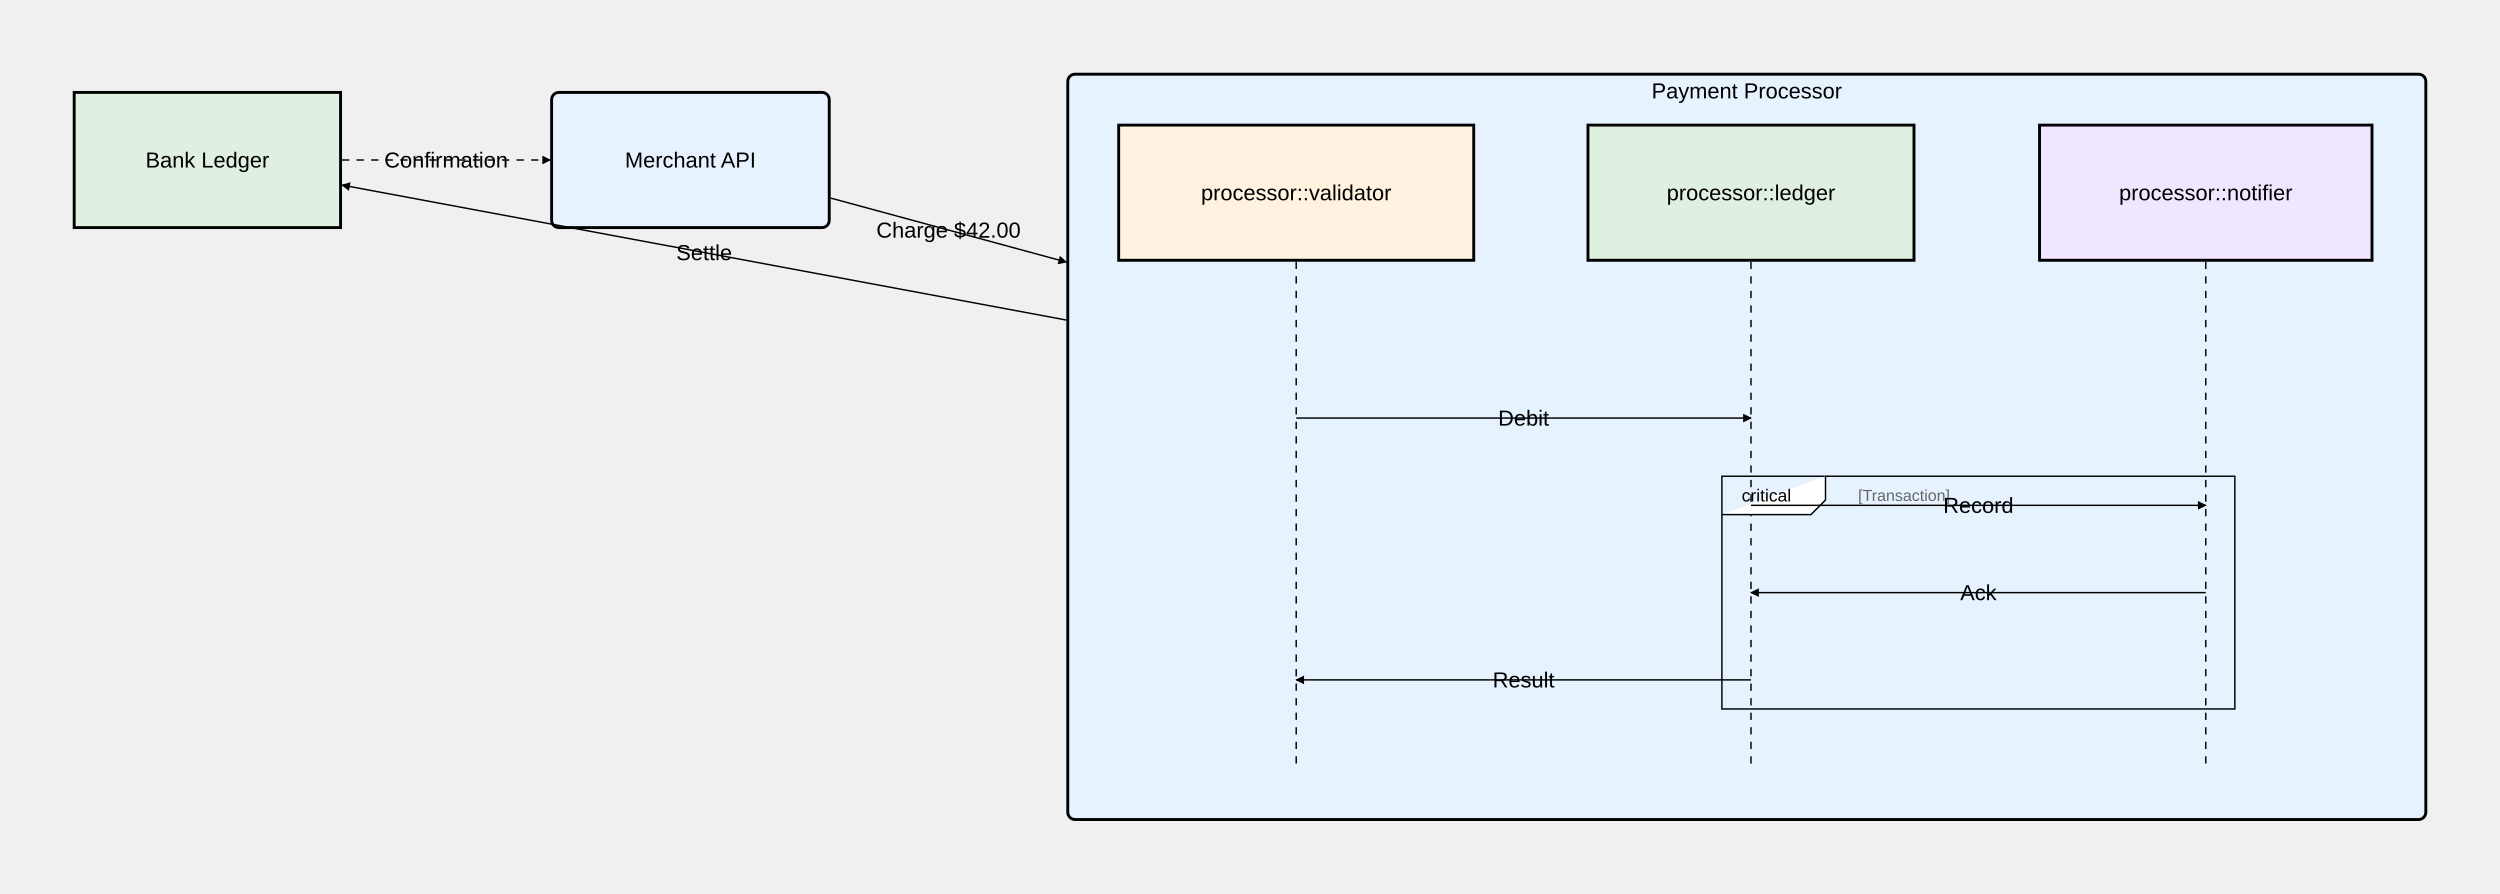
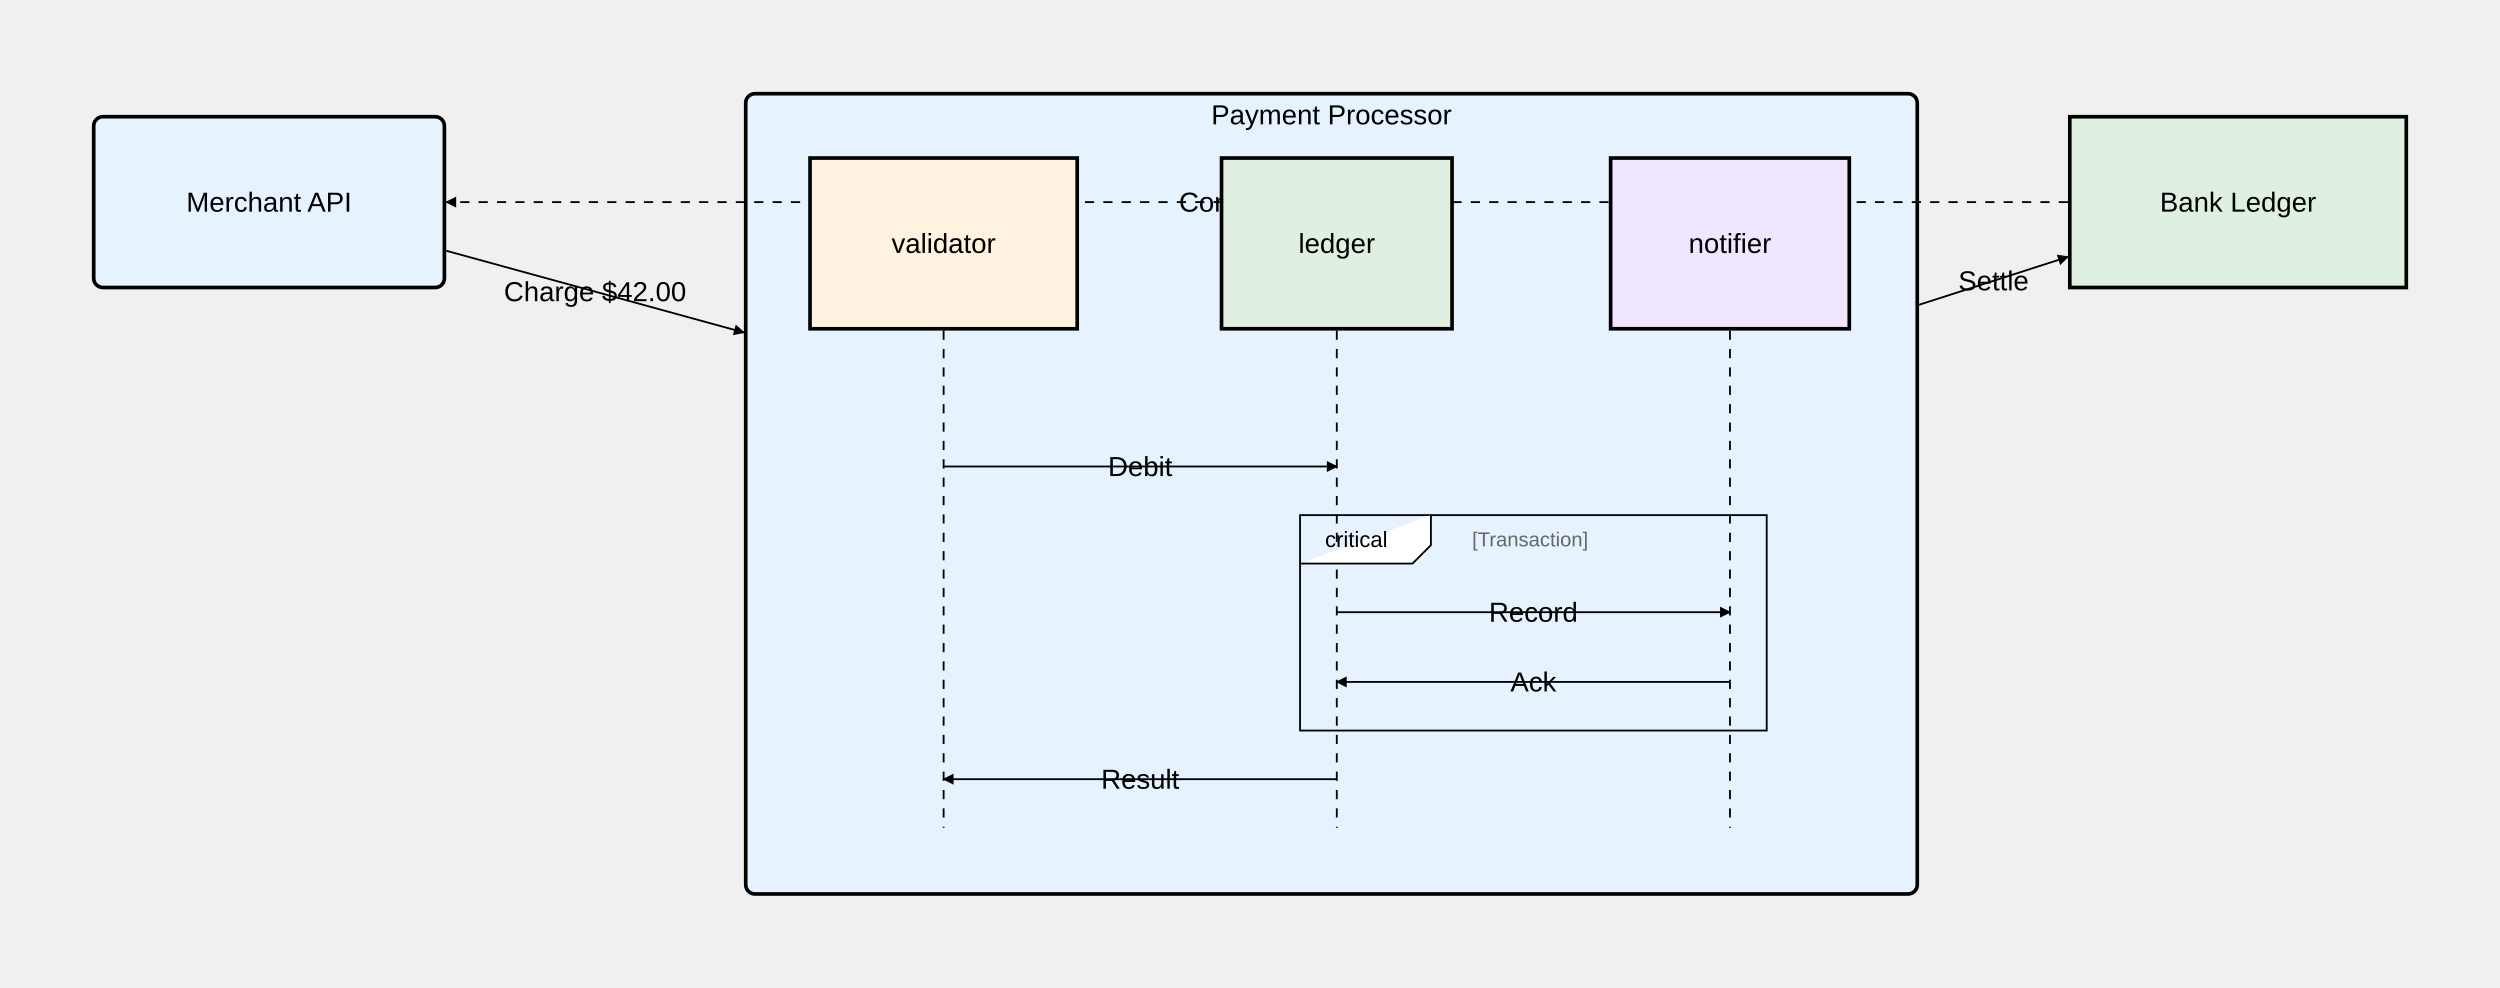
- <svg xmlns="http://www.w3.org/2000/svg" height="614.414" viewBox="0 0 1718.72 614.414" width="1718.72">
+ <svg xmlns="http://www.w3.org/2000/svg" height="537.538" viewBox="0 0 1360.604 537.538" width="1360.604">
  <defs>
    <clipPath id="clip-layer-0">
-       <rect height="442.414" width="863.637" x="0" y="12.529" />
+       <rect height="365.538" width="567.602" x="0" y="12.529" />
    </clipPath>
  </defs>
  <defs>
    <marker id="arrow-right-black" markerHeight="6" markerWidth="6" orient="auto" refX="9" refY="5" viewBox="0 0 10 10">
      <path d="M 0 0 L 10 5 L 0 10 z" fill="black" fill-opacity="1" />
    </marker>
  </defs>
  <g transform="translate(50, 62.52875)">
    <g>
      <g>
        <g data-layer="content">
-           <rect fill="rgb(224, 240, 224)" fill-opacity="1" height="92.943" rx="0" stroke="black" stroke-linecap="butt" stroke-linejoin="miter" stroke-opacity="1" stroke-width="2" width="183.134" x="1" y="1" />
-           <rect fill="rgb(230, 243, 255)" fill-opacity="1" height="92.943" rx="5" stroke="black" stroke-linecap="butt" stroke-linejoin="miter" stroke-opacity="1" stroke-width="2" width="190.859" x="329.23" y="1" />
-           <rect fill="rgb(230, 243, 255)" fill-opacity="1" height="512.414" rx="5" stroke="black" stroke-linecap="butt" stroke-linejoin="miter" stroke-opacity="1" stroke-width="2" width="933.637" x="684.082" y="-11.529" />
+           <rect fill="rgb(230, 243, 255)" fill-opacity="1" height="92.943" rx="5" stroke="black" stroke-linecap="butt" stroke-linejoin="miter" stroke-opacity="1" stroke-width="2" width="190.859" x="1" y="1" />
+           <rect fill="rgb(224, 240, 224)" fill-opacity="1" height="92.943" rx="0" stroke="black" stroke-linecap="butt" stroke-linejoin="miter" stroke-opacity="1" stroke-width="2" width="183.134" x="1076.469" y="1" />
+           <rect fill="rgb(230, 243, 255)" fill-opacity="1" height="435.538" rx="5" stroke="black" stroke-linecap="butt" stroke-linejoin="miter" stroke-opacity="1" stroke-width="2" width="637.602" x="355.853" y="-11.529" />
        </g>
        <g data-layer="arrow">
-           <path d="M 521.089 73.656 L 683.082 117.645" fill="none" marker-end="url(#arrow-right-black)" stroke="black" stroke-linecap="butt" stroke-linejoin="miter" stroke-opacity="1" stroke-width="1" />
-           <path d="M 683.082 157.506 L 185.134 64.72" fill="none" marker-end="url(#arrow-right-black)" stroke="black" stroke-linecap="butt" stroke-linejoin="miter" stroke-opacity="1" stroke-width="1" />
-           <path d="M 185.134 47.471 L 328.23 47.471" fill="none" marker-end="url(#arrow-right-black)" stroke="black" stroke-dasharray="5,5" stroke-linecap="butt" stroke-linejoin="miter" stroke-opacity="1" stroke-width="1" />
+           <path d="M 192.859 73.949 L 354.853 118.429" fill="none" marker-end="url(#arrow-right-black)" stroke="black" stroke-linecap="butt" stroke-linejoin="miter" stroke-opacity="1" stroke-width="1" />
+           <path d="M 994.454 103.329 L 1075.469 77.259" fill="none" marker-end="url(#arrow-right-black)" stroke="black" stroke-linecap="butt" stroke-linejoin="miter" stroke-opacity="1" stroke-width="1" />
+           <path d="M 1075.469 47.471 L 192.859 47.471" fill="none" marker-end="url(#arrow-right-black)" stroke="black" stroke-dasharray="5,5" stroke-linecap="butt" stroke-linejoin="miter" stroke-opacity="1" stroke-width="1" />
        </g>
        <g data-layer="text">
-           <text dominant-baseline="central" font-family="Arial" font-size="15" text-anchor="middle" x="92.567" y="24.529">
-             <tspan dy="22.943" x="92.567">Bank Ledger</tspan>
+           <text dominant-baseline="central" font-family="Arial" font-size="15" text-anchor="middle" x="96.43" y="24.529">
+             <tspan dy="22.943" x="96.43">Merchant API</tspan>
          </text>
-           <text dominant-baseline="central" font-family="Arial" font-size="15" text-anchor="middle" x="424.659" y="24.529">
-             <tspan dy="22.943" x="424.659">Merchant API</tspan>
+           <text dominant-baseline="central" font-family="Arial" font-size="15" text-anchor="middle" x="1168.036" y="24.529">
+             <tspan dy="22.943" x="1168.036">Bank Ledger</tspan>
          </text>
-           <text dominant-baseline="central" font-family="Arial" font-size="15" text-anchor="middle" x="1150.901" y="-23">
-             <tspan dy="22.943" x="1150.901">Payment Processor</tspan>
+           <text dominant-baseline="central" font-family="Arial" font-size="15" text-anchor="middle" x="674.654" y="-23">
+             <tspan dy="22.943" x="674.654">Payment Processor</tspan>
          </text>
-           <text dominant-baseline="central" font-family="Arial" font-size="15" text-anchor="middle" x="602.086" y="72.708">
-             <tspan dy="22.943" x="602.086">Charge $42.00</tspan>
+           <text dominant-baseline="central" font-family="Arial" font-size="15" text-anchor="middle" x="273.856" y="73.247">
+             <tspan dy="22.943" x="273.856">Charge $42.00</tspan>
          </text>
-           <text dominant-baseline="central" font-family="Arial" font-size="15" text-anchor="middle" x="434.108" y="88.171">
-             <tspan dy="22.943" x="434.108">Settle</tspan>
+           <text dominant-baseline="central" font-family="Arial" font-size="15" text-anchor="middle" x="1034.962" y="67.352">
+             <tspan dy="22.943" x="1034.962">Settle</tspan>
          </text>
-           <text dominant-baseline="central" font-family="Arial" font-size="15" text-anchor="middle" x="256.682" y="24.529">
-             <tspan dy="22.943" x="256.682">Confirmation</tspan>
+           <text dominant-baseline="central" font-family="Arial" font-size="15" text-anchor="middle" x="634.164" y="24.529">
+             <tspan dy="22.943" x="634.164">Confirmation</tspan>
          </text>
        </g>
      </g>
    </g>
-     <g clip-path="url(#clip-layer-0)" transform="translate(718.0825, 9.942505)">
+     <g clip-path="url(#clip-layer-0)" transform="translate(389.8526, 9.942505)">
      <g>
        <g data-layer="lifeline">
-           <line fill-opacity="1" stroke="black" stroke-dasharray="5,5" stroke-linecap="butt" stroke-linejoin="miter" stroke-opacity="1" stroke-width="1" x1="435.701" x2="435.701" y1="107.471" y2="454.942" />
-           <line fill-opacity="1" stroke="black" stroke-dasharray="5,5" stroke-linecap="butt" stroke-linejoin="miter" stroke-opacity="1" stroke-width="1" x1="123.043" x2="123.043" y1="107.471" y2="454.942" />
-           <line fill-opacity="1" stroke="black" stroke-dasharray="5,5" stroke-linecap="butt" stroke-linejoin="miter" stroke-opacity="1" stroke-width="1" x1="748.358" x2="748.358" y1="107.471" y2="454.942" />
+           <line fill-opacity="1" stroke="black" stroke-dasharray="5,5" stroke-linecap="butt" stroke-linejoin="miter" stroke-opacity="1" stroke-width="1" x1="287.683" x2="287.683" y1="107.471" y2="378.067" />
+           <line fill-opacity="1" stroke="black" stroke-dasharray="5,5" stroke-linecap="butt" stroke-linejoin="miter" stroke-opacity="1" stroke-width="1" x1="73.703" x2="73.703" y1="107.471" y2="378.067" />
+           <line fill-opacity="1" stroke="black" stroke-dasharray="5,5" stroke-linecap="butt" stroke-linejoin="miter" stroke-opacity="1" stroke-width="1" x1="501.662" x2="501.662" y1="107.471" y2="378.067" />
        </g>
        <g data-layer="content">
-           <rect fill="rgb(224, 240, 224)" fill-opacity="1" height="92.943" rx="0" stroke="black" stroke-linecap="butt" stroke-linejoin="miter" stroke-opacity="1" stroke-width="2" width="224.135" x="323.633" y="13.529" />
-           <rect fill="rgb(255, 243, 224)" fill-opacity="1" height="92.943" rx="0" stroke="black" stroke-linecap="butt" stroke-linejoin="miter" stroke-opacity="1" stroke-width="2" width="244.085" x="1" y="13.529" />
-           <rect fill="rgb(240, 230, 255)" fill-opacity="1" height="92.943" rx="0" stroke="black" stroke-linecap="butt" stroke-linejoin="miter" stroke-opacity="1" stroke-width="2" width="228.558" x="634.08" y="13.529" />
+           <rect fill="rgb(224, 240, 224)" fill-opacity="1" height="92.943" rx="0" stroke="black" stroke-linecap="butt" stroke-linejoin="miter" stroke-opacity="1" stroke-width="2" width="125.457" x="224.954" y="13.529" />
+           <rect fill="rgb(255, 243, 224)" fill-opacity="1" height="92.943" rx="0" stroke="black" stroke-linecap="butt" stroke-linejoin="miter" stroke-opacity="1" stroke-width="2" width="145.407" x="1" y="13.529" />
+           <rect fill="rgb(240, 230, 255)" fill-opacity="1" height="92.943" rx="0" stroke="black" stroke-linecap="butt" stroke-linejoin="miter" stroke-opacity="1" stroke-width="2" width="129.879" x="436.723" y="13.529" />
        </g>
        <g data-layer="fragment">
-           <rect fill="none" height="160" stroke="black" stroke-linecap="butt" stroke-linejoin="miter" stroke-opacity="1" stroke-width="1" width="352.658" x="415.7" y="254.942" />
-           <path d="M 486.923 254.942 L 486.923 271.296 L 476.923 281.296 L 415.7 281.296" fill="white" fill-opacity="1" stroke="black" stroke-linecap="butt" stroke-linejoin="miter" stroke-opacity="1" stroke-width="1" />
+           <rect fill="none" height="117.239" stroke="black" stroke-linecap="butt" stroke-linejoin="miter" stroke-opacity="1" stroke-width="1" width="253.979" x="267.683" y="207.885" />
+           <path d="M 338.905 207.885 L 338.905 224.239 L 328.905 234.239 L 267.683 234.239" fill="white" fill-opacity="1" stroke="black" stroke-linecap="butt" stroke-linejoin="miter" stroke-opacity="1" stroke-width="1" />
        </g>
        <g data-layer="arrow">
-           <path d="M 123.043 214.942 L 435.701 214.942" fill="none" marker-end="url(#arrow-right-black)" stroke="black" stroke-linecap="butt" stroke-linejoin="miter" stroke-opacity="1" stroke-width="1" />
-           <path d="M 435.701 274.942 L 748.358 274.942" fill="none" marker-end="url(#arrow-right-black)" stroke="black" stroke-linecap="butt" stroke-linejoin="miter" stroke-opacity="1" stroke-width="1" />
-           <path d="M 748.358 334.942 L 435.701 334.942" fill="none" marker-end="url(#arrow-right-black)" stroke="black" stroke-linecap="butt" stroke-linejoin="miter" stroke-opacity="1" stroke-width="1" />
-           <path d="M 435.701 394.942 L 123.043 394.942" fill="none" marker-end="url(#arrow-right-black)" stroke="black" stroke-linecap="butt" stroke-linejoin="miter" stroke-opacity="1" stroke-width="1" />
+           <path d="M 73.703 181.414 L 287.683 181.414" fill="none" marker-end="url(#arrow-right-black)" stroke="black" stroke-linecap="butt" stroke-linejoin="miter" stroke-opacity="1" stroke-width="1" />
+           <path d="M 287.683 260.71 L 501.662 260.71" fill="none" marker-end="url(#arrow-right-black)" stroke="black" stroke-linecap="butt" stroke-linejoin="miter" stroke-opacity="1" stroke-width="1" />
+           <path d="M 501.662 298.653 L 287.683 298.653" fill="none" marker-end="url(#arrow-right-black)" stroke="black" stroke-linecap="butt" stroke-linejoin="miter" stroke-opacity="1" stroke-width="1" />
+           <path d="M 287.683 351.595 L 73.703 351.595" fill="none" marker-end="url(#arrow-right-black)" stroke="black" stroke-linecap="butt" stroke-linejoin="miter" stroke-opacity="1" stroke-width="1" />
        </g>
        <g data-layer="text">
-           <text dominant-baseline="central" font-family="Arial" font-size="15" text-anchor="middle" x="435.701" y="37.057">
-             <tspan dy="22.943" x="435.701">processor::ledger</tspan>
+           <text dominant-baseline="central" font-family="Arial" font-size="15" text-anchor="middle" x="287.683" y="37.057">
+             <tspan dy="22.943" x="287.683">ledger</tspan>
          </text>
-           <text dominant-baseline="central" font-family="Arial" font-size="15" text-anchor="middle" x="123.043" y="37.057">
-             <tspan dy="22.943" x="123.043">processor::validator</tspan>
+           <text dominant-baseline="central" font-family="Arial" font-size="15" text-anchor="middle" x="73.703" y="37.057">
+             <tspan dy="22.943" x="73.703">validator</tspan>
          </text>
-           <text dominant-baseline="central" font-family="Arial" font-size="15" text-anchor="middle" x="748.358" y="37.057">
-             <tspan dy="22.943" x="748.358">processor::notifier</tspan>
+           <text dominant-baseline="central" font-family="Arial" font-size="15" text-anchor="middle" x="501.662" y="37.057">
+             <tspan dy="22.943" x="501.662">notifier</tspan>
          </text>
-           <text dominant-baseline="central" fill="black" fill-opacity="1" font-family="Arial" font-size="12" text-anchor="middle" x="446.312" y="249.766">
-             <tspan dy="18.354" x="446.312">critical</tspan>
+           <text dominant-baseline="central" fill="black" fill-opacity="1" font-family="Arial" font-size="12" text-anchor="middle" x="298.294" y="202.708">
+             <tspan dy="18.354" x="298.294">critical</tspan>
          </text>
-           <text dominant-baseline="central" fill="rgb(102, 102, 102)" fill-opacity="1" font-family="Arial" font-size="11" text-anchor="middle" x="540.934" y="251.295">
-             <tspan dy="16.825" x="540.934">[Transaction]</tspan>
+           <text dominant-baseline="central" fill="rgb(102, 102, 102)" fill-opacity="1" font-family="Arial" font-size="11" text-anchor="middle" x="392.917" y="204.238">
+             <tspan dy="16.825" x="392.917">[Transaction]</tspan>
          </text>
-           <text dominant-baseline="central" font-family="Arial" font-size="15" text-anchor="middle" x="279.372" y="192">
-             <tspan dy="22.943" x="279.372">Debit</tspan>
+           <text dominant-baseline="central" font-family="Arial" font-size="15" text-anchor="middle" x="180.693" y="158.471">
+             <tspan dy="22.943" x="180.693">Debit</tspan>
          </text>
-           <text dominant-baseline="central" font-family="Arial" font-size="15" text-anchor="middle" x="592.029" y="252">
-             <tspan dy="22.943" x="592.029">Record</tspan>
+           <text dominant-baseline="central" font-family="Arial" font-size="15" text-anchor="middle" x="394.673" y="237.768">
+             <tspan dy="22.943" x="394.673">Record</tspan>
          </text>
-           <text dominant-baseline="central" font-family="Arial" font-size="15" text-anchor="middle" x="592.029" y="312">
-             <tspan dy="22.943" x="592.029">Ack</tspan>
+           <text dominant-baseline="central" font-family="Arial" font-size="15" text-anchor="middle" x="394.673" y="275.71">
+             <tspan dy="22.943" x="394.673">Ack</tspan>
          </text>
-           <text dominant-baseline="central" font-family="Arial" font-size="15" text-anchor="middle" x="279.372" y="372">
-             <tspan dy="22.943" x="279.372">Result</tspan>
+           <text dominant-baseline="central" font-family="Arial" font-size="15" text-anchor="middle" x="180.693" y="328.653">
+             <tspan dy="22.943" x="180.693">Result</tspan>
          </text>
        </g>
      </g>
    </g>
  </g>
</svg>
